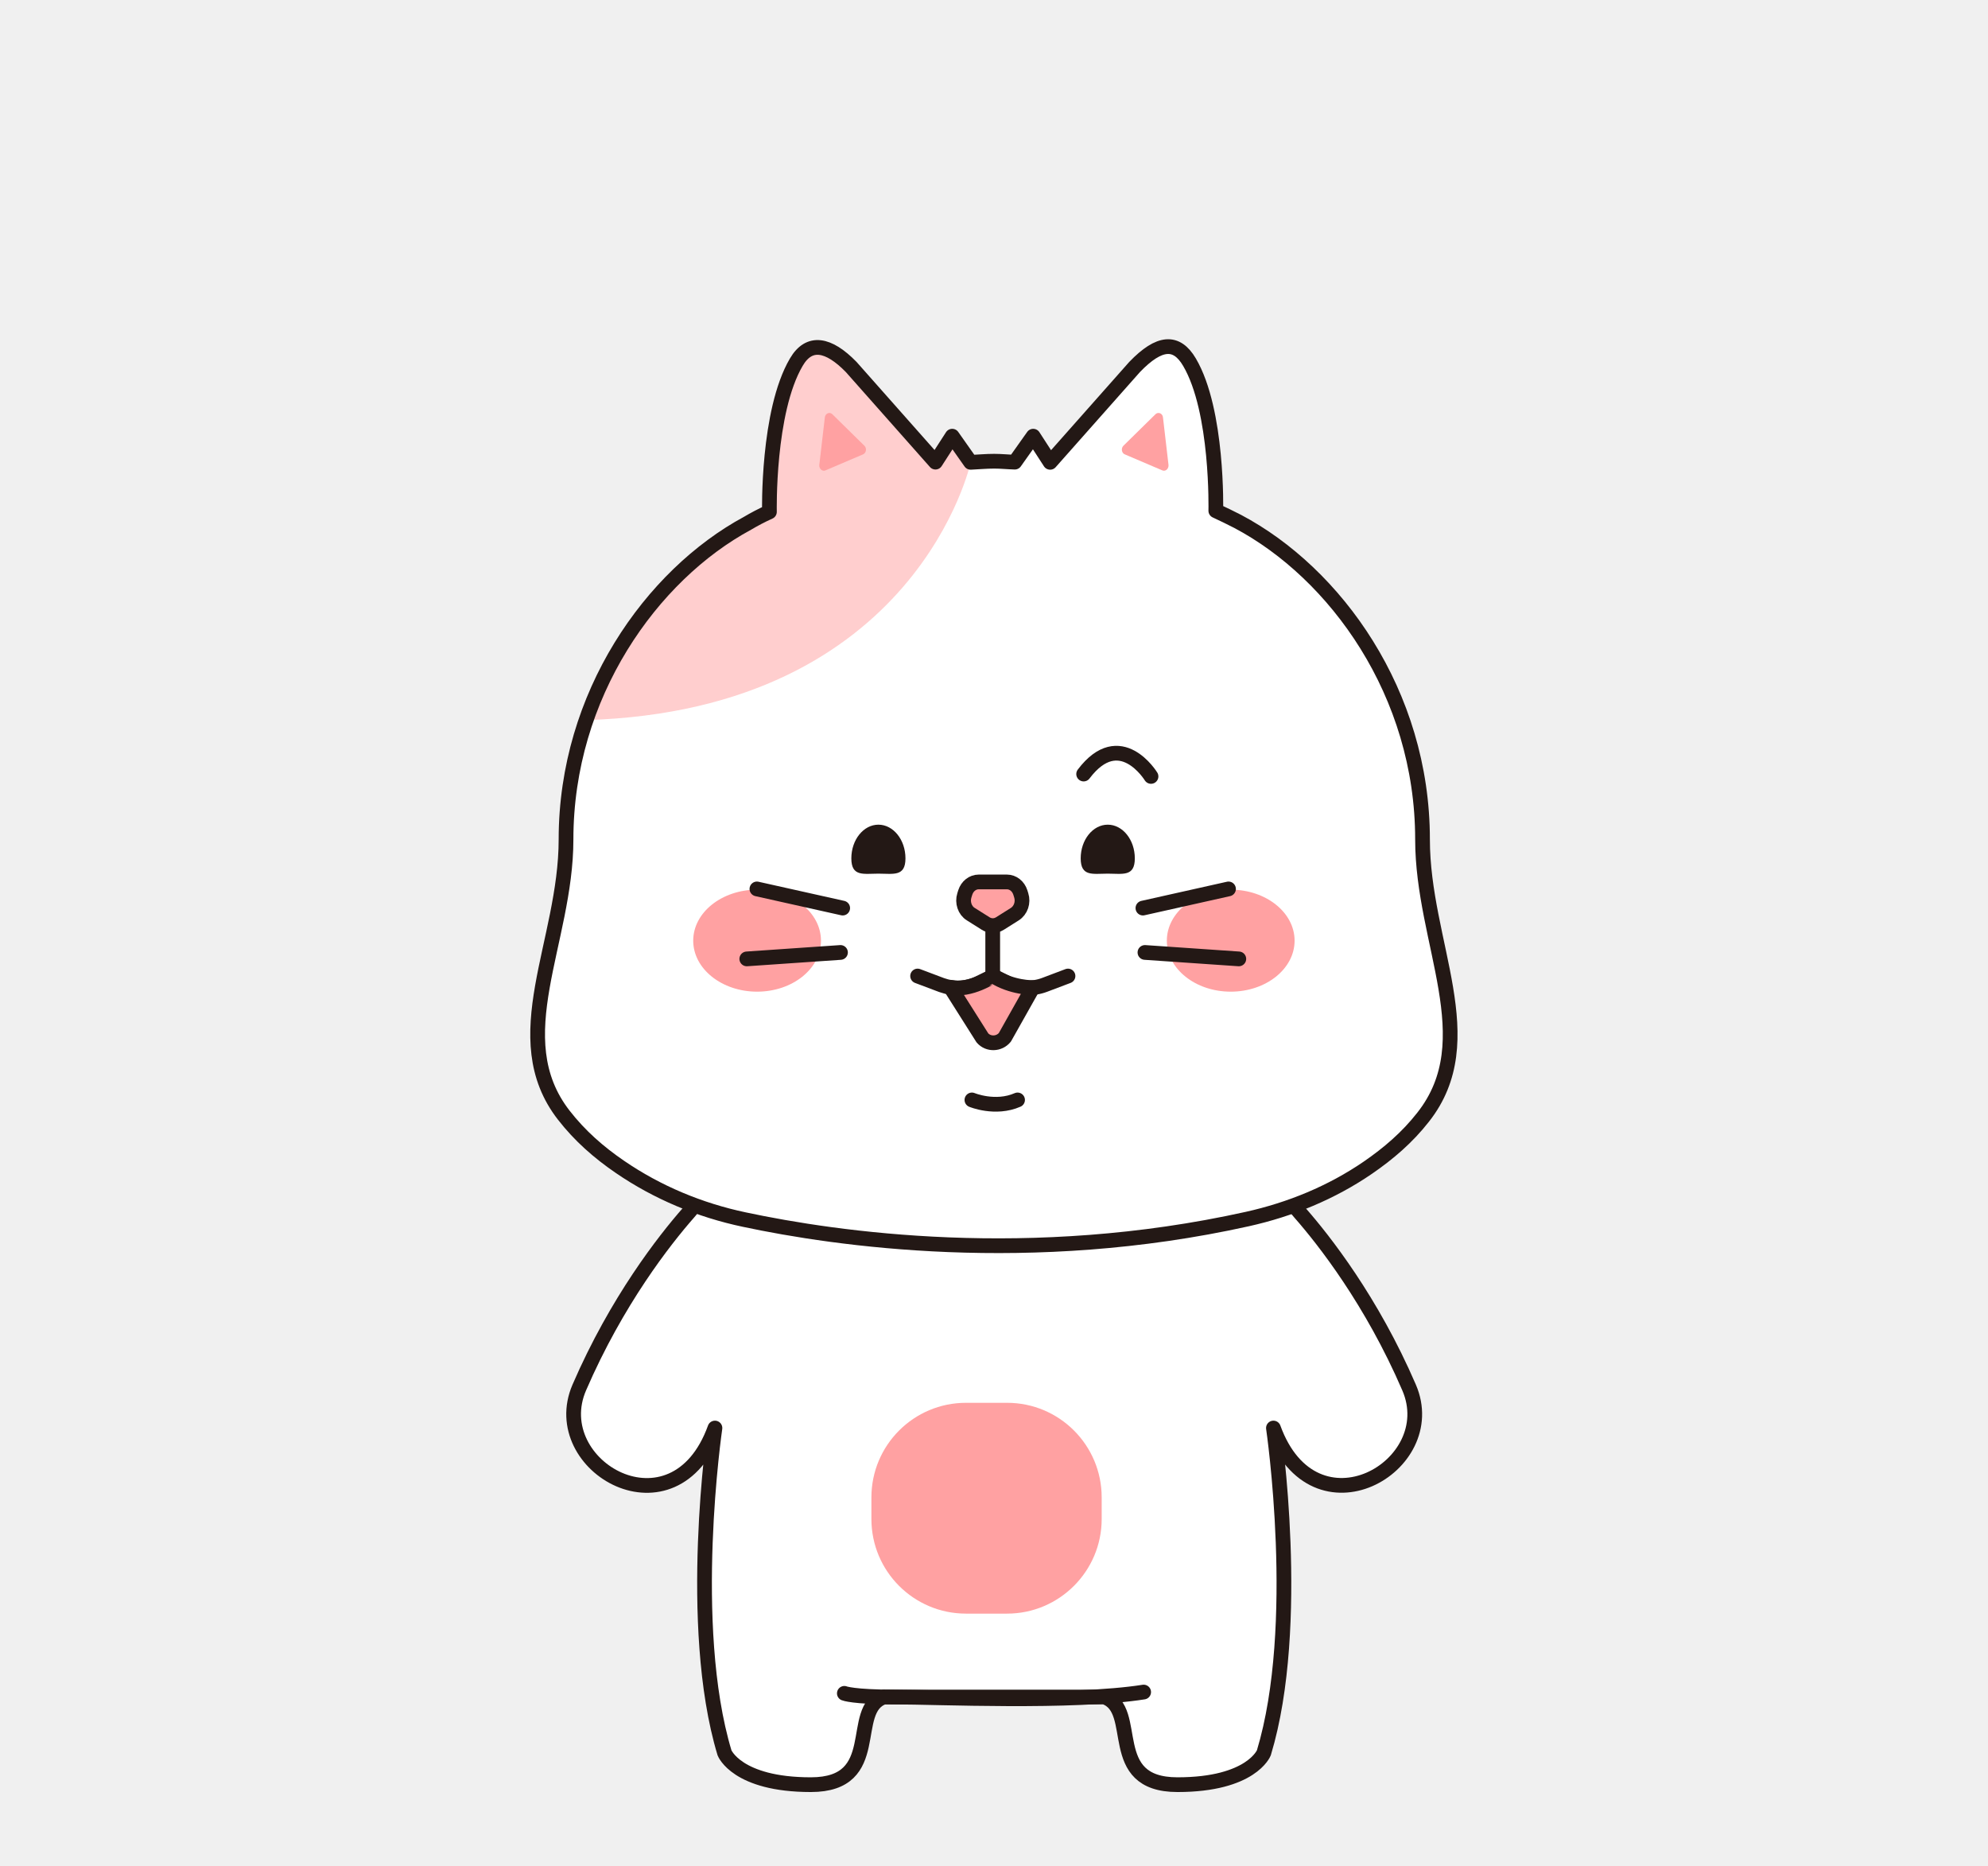
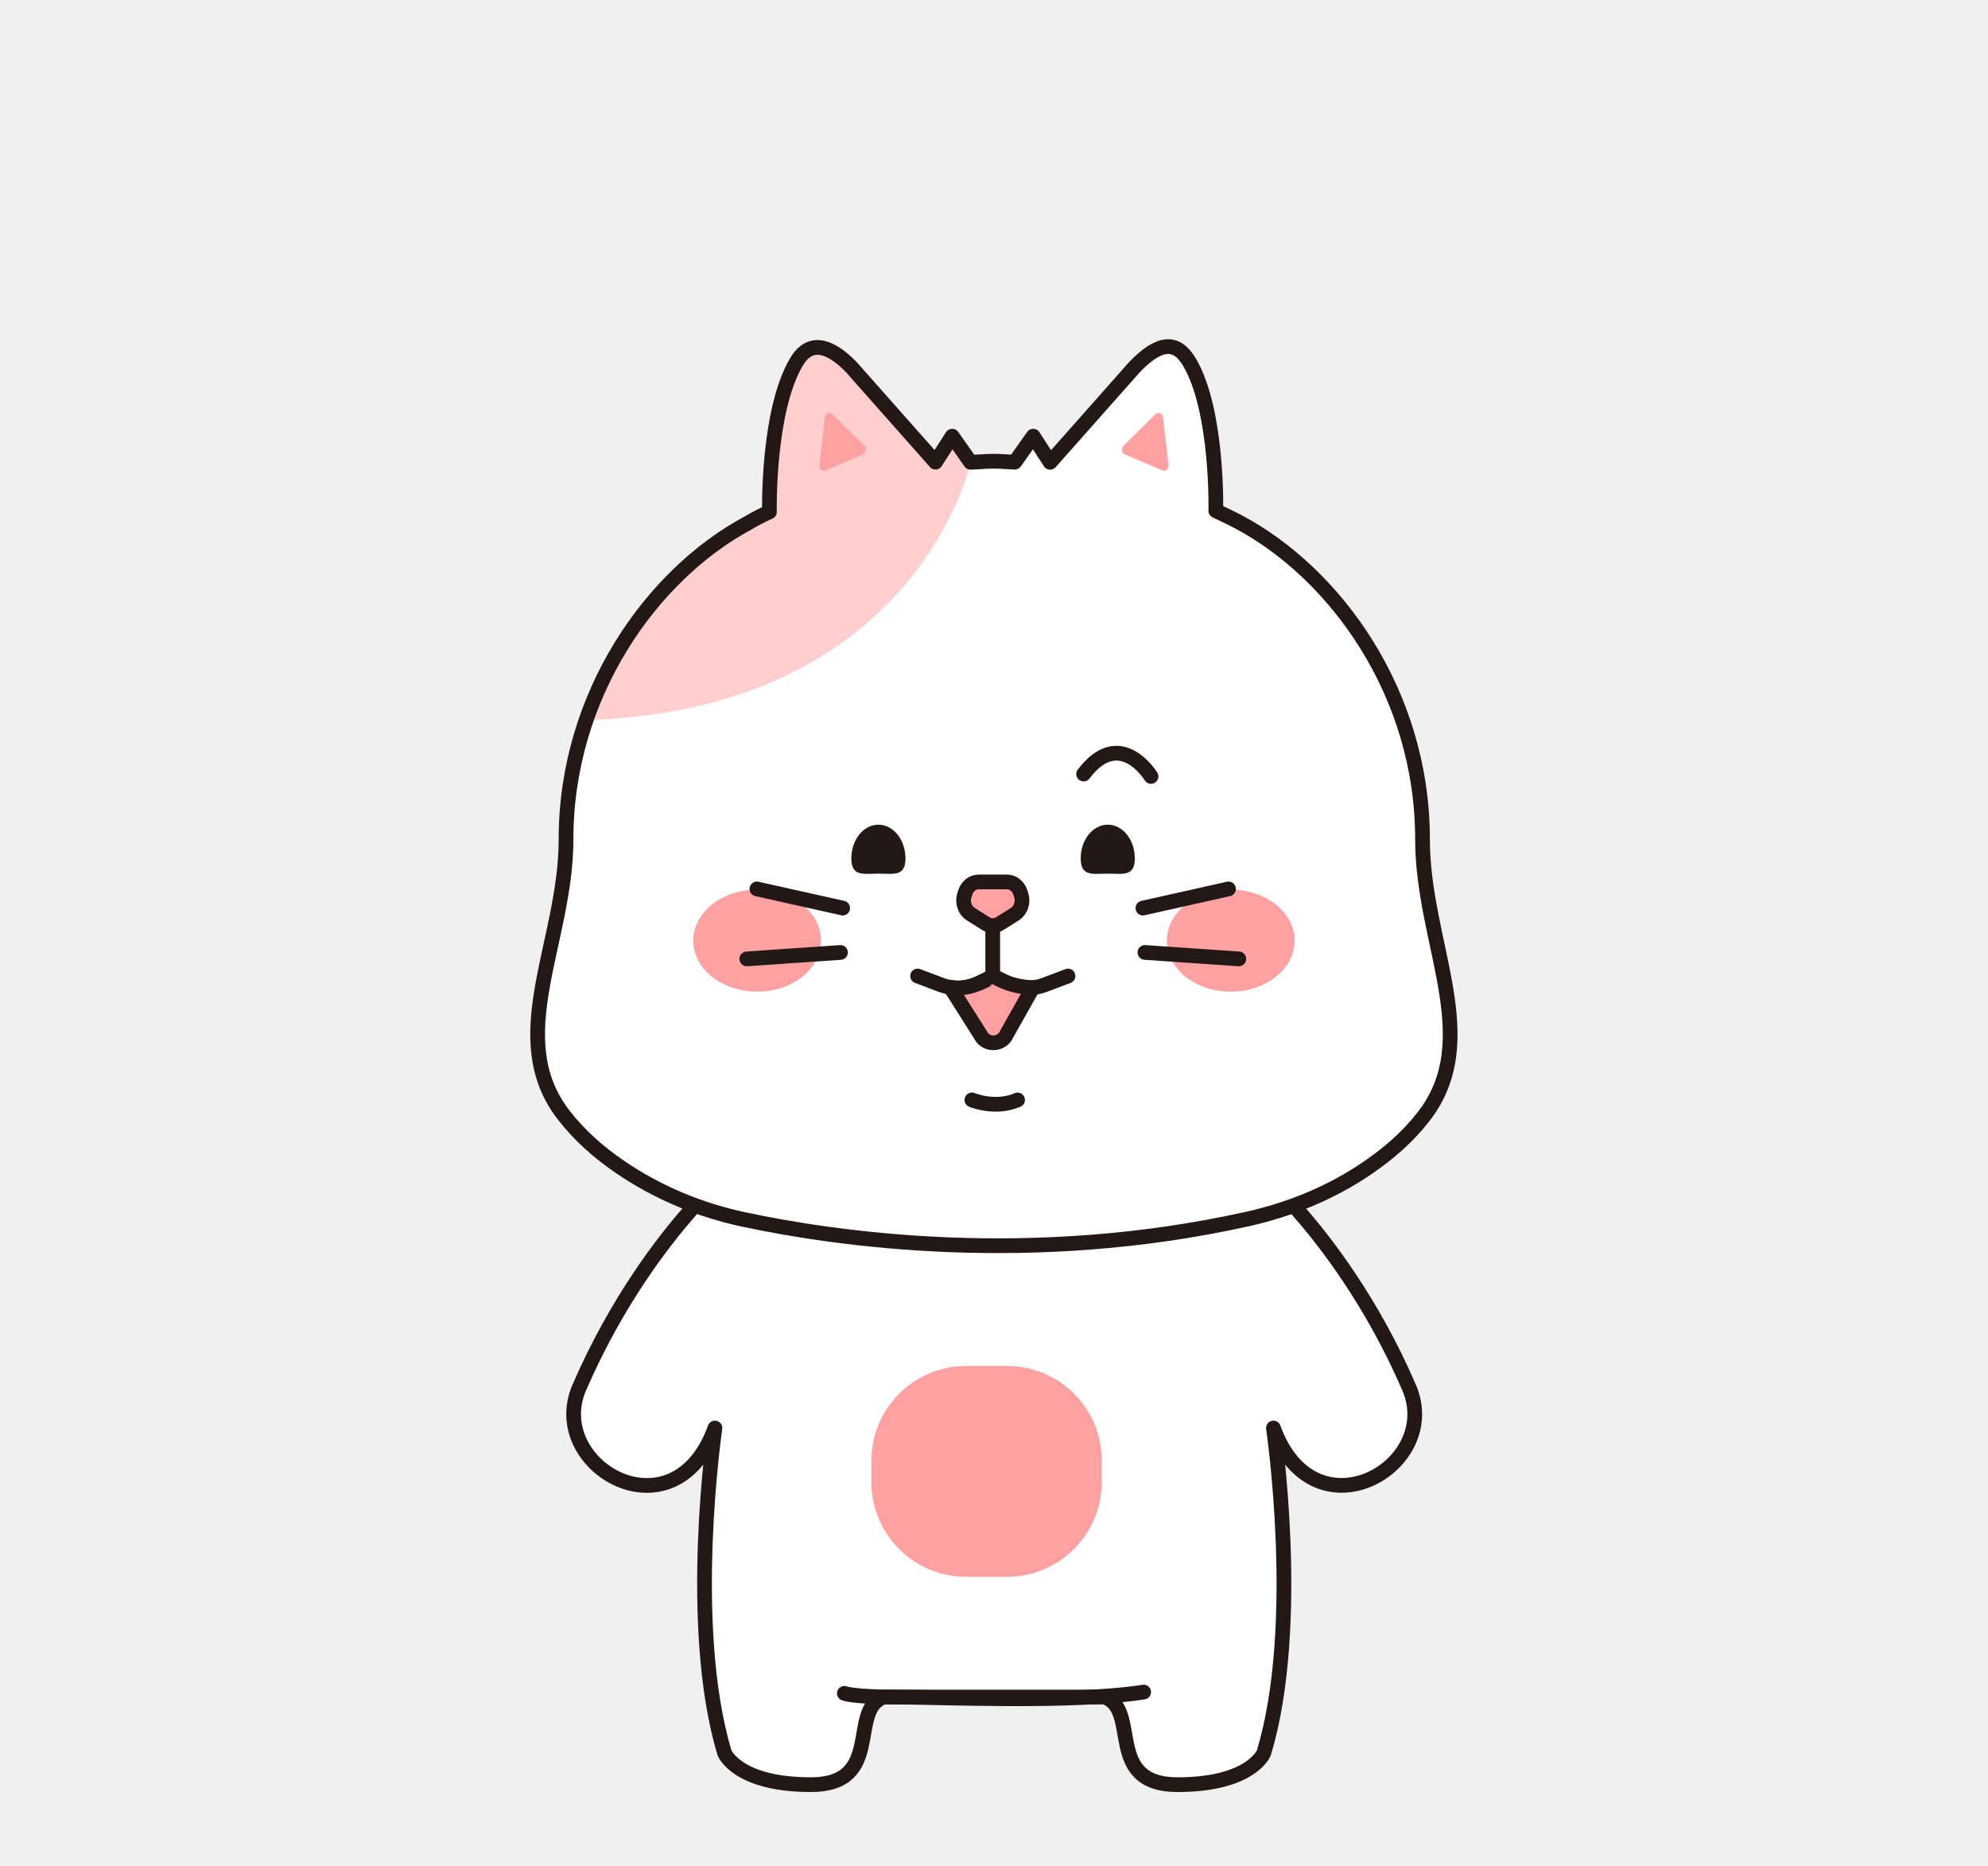
<svg xmlns="http://www.w3.org/2000/svg" xmlns:xlink="http://www.w3.org/1999/xlink" version="1.1" id="레이어_1" x="0px" y="0px" viewBox="0 0 1080 1013.3" style="enable-background:new 0 0 1080 1013.3;" xml:space="preserve">
  <style type="text/css">
	.st0{fill:#FFFFFF;stroke:#231815;stroke-width:8;stroke-linecap:round;stroke-linejoin:round;stroke-miterlimit:10;}
	.st1{fill:#FFA1A2;}
	.st2{fill:#FFFFFF;}
- 	.st3{clip-path:url(#SVGID_00000172420587911840248700000010307455480672106424_);fill:#FFCECE;}
+ 	.st3{clip-path:url(#SVGID_00000096037419001122241800000009367729757178953407_);fill:#FFCECE;}
	.st4{fill:none;stroke:#231815;stroke-width:8;stroke-linecap:round;stroke-linejoin:round;stroke-miterlimit:10;}
	.st5{fill:#231815;}
	.st6{fill:#FFA1A2;stroke:#231815;stroke-width:8;stroke-linecap:round;stroke-linejoin:round;stroke-miterlimit:10;}
</style>
  <g>
    <g>
      <path class="st0" d="M386.2,644.3L374,658.7c-12.9,14.7-38.9,47.7-59.3,94.9c-18.5,42.8,51.6,83.1,73.7,22    c0,0-15.7,107.1,5.2,176.4c0,0,6.7,17.3,46.9,17.3s20-40.9,39.7-47.6H600c19.8,6.8-0.4,47.6,39.7,47.6c40.2,0,46.9-17.3,46.9-17.3    c21-69.3,5.2-176.4,5.2-176.4c22.2,61,92.2,20.8,73.7-22c-20.3-47.1-46.3-80.1-59.2-94.8c0,0-11.3-13.3-11.3-13.4L386.2,644.3z" />
-       <path class="st1" d="M547.1,876.4h-22.3c-28.4,0-51.4-23-51.4-51.4v-11.7c0-28.4,23-51.4,51.4-51.4h22.3c28.4,0,51.4,23,51.4,51.4    V825C598.5,853.3,575.5,876.4,547.1,876.4z" />
+       <path class="st1" d="M547.1,856.4h-22.3c-28.4,0-51.4-23-51.4-51.4v-11.7c0-28.4,23-51.4,51.4-51.4h22.3c28.4,0,51.4,23,51.4,51.4    V805C598.5,833.3,575.5,856.4,547.1,856.4z" />
      <path class="st0" d="M458.7,919.7c0,0,4.8,2,27.4,2s96.6,3.4,135.2-2.7" />
    </g>
    <g>
      <g>
        <g>
          <path id="SVGID_1_" class="st2" d="M677.6,662.1c23.4-5.2,45.8-14.4,65.5-27.9c11.2-7.7,21.4-16.4,30-27.4      c33.3-42.2-0.3-94.3-0.3-150.9c0-79.5-47.3-144.6-100.4-172.7c-4.1-2.1-8-4-11.9-5.8c0,0,1.3-54.2-14.3-80.7      c-7-11.9-16.3-11.4-29.8,2.6l-45.9,51.8l-9.2-14.2l-10,14.1c-3.8-0.1-7.4-0.5-11.2-0.5c-4.3,0-8.5,0.4-12.8,0.6l-10-14.2      l-9.1,14.1l-45.8-51.7c-12.3-12.6-22.8-14.6-29.8-2.6C416.8,223.6,418,278,418,278c-4.2,1.9-8.2,4-11.9,6.2      c-52.1,28.1-98.6,93.2-98.6,171.7c0,56-33.9,107.8-1.2,149.8c8.7,11.2,19,20.2,30.4,28c20.4,14,43.5,23.6,67.7,28.7      C454.2,673,559.6,688.3,677.6,662.1z" />
        </g>
        <g>
-           <defs>
-             <path id="SVGID_00000100372736834952736760000002982115336304491160_" d="M677.6,662.1c23.4-5.2,45.8-14.4,65.5-27.9       c11.2-7.7,21.4-16.4,30-27.4c33.3-42.2-0.3-94.3-0.3-150.9c0-79.5-47.3-144.6-100.4-172.7c-4.1-2.1-8-4-11.9-5.8       c0,0,1.3-54.2-14.3-80.7c-7-11.9-16.3-11.4-29.8,2.6l-45.9,51.8l-9.2-14.2l-10,14.1c-3.8-0.1-7.4-0.5-11.2-0.5       c-4.3,0-8.5,0.4-12.8,0.6l-10-14.2l-9.1,14.1l-45.8-51.7c-12.3-12.6-22.8-14.6-29.8-2.6C416.8,223.6,418,278,418,278       c-4.2,1.9-8.2,4-11.9,6.2c-52.1,28.1-98.6,93.2-98.6,171.7c0,56-33.9,107.8-1.2,149.8c8.7,11.2,19,20.2,30.4,28       c20.4,14,43.5,23.6,67.7,28.7C454.2,673,559.6,688.3,677.6,662.1z" />
-           </defs>
-           <clipPath id="SVGID_00000106115402649227840360000015312719316388805050_">
-             <use xlink:href="#SVGID_00000100372736834952736760000002982115336304491160_" style="overflow:visible;" />
-           </clipPath>
-           <path style="clip-path:url(#SVGID_00000106115402649227840360000015312719316388805050_);fill:#FFCECE;" d="M527.4,250.9      c0,0-29,134.9-209.1,140.2c-157.7,4.7,105.4-277.4,165.8-238.2S527.4,250.9,527.4,250.9z" />
+           <g>
+             <defs>
+               <path id="SVGID_00000034054420641245086030000012666643972582967230_" d="M677.6,662.1c23.4-5.2,45.8-14.4,65.5-27.9        c11.2-7.7,21.4-16.4,30-27.4c33.3-42.2-0.3-94.3-0.3-150.9c0-79.5-47.3-144.6-100.4-172.7c-4.1-2.1-8-4-11.9-5.8        c0,0,1.3-54.2-14.3-80.7c-7-11.9-16.3-11.4-29.8,2.6l-45.9,51.8l-9.2-14.2l-10,14.1c-3.8-0.1-7.4-0.5-11.2-0.5        c-4.3,0-8.5,0.4-12.8,0.6l-10-14.2l-9.1,14.1l-45.8-51.7c-12.3-12.6-22.8-14.6-29.8-2.6C416.8,223.6,418,278,418,278        c-4.2,1.9-8.2,4-11.9,6.2c-52.1,28.1-98.6,93.2-98.6,171.7c0,56-33.9,107.8-1.2,149.8c8.7,11.2,19,20.2,30.4,28        c20.4,14,43.5,23.6,67.7,28.7C454.2,673,559.6,688.3,677.6,662.1z" />
+             </defs>
+             <clipPath id="SVGID_00000181783862023393327500000013821879655130633104_">
+               <use xlink:href="#SVGID_00000034054420641245086030000012666643972582967230_" style="overflow:visible;" />
+             </clipPath>
+             <path style="clip-path:url(#SVGID_00000181783862023393327500000013821879655130633104_);fill:#FFCECE;" d="M527.4,250.9       c0,0-29,134.9-209.1,140.2c-157.7,4.7,105.4-277.4,165.8-238.2S527.4,250.9,527.4,250.9z" />
+           </g>
        </g>
        <g>
          <path id="SVGID_00000062186905032790719750000018411701498820584085_" class="st4" d="M677.6,662.1      c23.4-5.2,45.8-14.4,65.5-27.9c11.2-7.7,21.4-16.4,30-27.4c33.3-42.2-0.3-94.3-0.3-150.9c0-79.5-47.3-144.6-100.4-172.7      c-4.1-2.1-8-4-11.9-5.8c0,0,1.3-54.2-14.3-80.7c-7-11.9-16.3-11.4-29.8,2.6l-45.9,51.8l-9.2-14.2l-10,14.1      c-3.8-0.1-7.4-0.5-11.2-0.5c-4.3,0-8.5,0.4-12.8,0.6l-10-14.2l-9.1,14.1l-45.8-51.7c-12.3-12.6-22.8-14.6-29.8-2.6      C416.8,223.6,418,278,418,278c-4.2,1.9-8.2,4-11.9,6.2c-52.1,28.1-98.6,93.2-98.6,171.7c0,56-33.9,107.8-1.2,149.8      c8.7,11.2,19,20.2,30.4,28c20.4,14,43.5,23.6,67.7,28.7C454.2,673,559.6,688.3,677.6,662.1z" />
        </g>
      </g>
      <line class="st4" x1="539.3" y1="530.1" x2="539.3" y2="501" />
      <path class="st4" d="M580.2,530.1l-12.7,4.8c-6.6,2.5-13.9,2.1-20.2-1l-7.7-3.8l-8,3.9c-6.3,3.1-13.5,3.4-20.1,1l-13-4.9" />
      <ellipse class="st1" cx="411.3" cy="510.9" rx="34.7" ry="27.7" />
      <ellipse class="st1" cx="668.6" cy="510.9" rx="34.7" ry="27.7" />
      <g>
        <line class="st4" x1="456.6" y1="517.3" x2="405.7" y2="520.8" />
        <line class="st4" x1="457.8" y1="493.2" x2="411.2" y2="482.8" />
      </g>
      <g>
        <line class="st4" x1="622" y1="517.3" x2="673" y2="520.8" />
        <line class="st4" x1="620.9" y1="493.2" x2="667.4" y2="482.8" />
      </g>
      <g>
        <path class="st5" d="M587.1,466.2c0-10.1,6.6-18.3,14.7-18.3s14.7,8.2,14.7,18.3c0,10.1-6.6,8.3-14.7,8.3     S587.1,476.3,587.1,466.2z" />
        <path class="st5" d="M491.9,466.2c0-10.1-6.6-18.3-14.7-18.3s-14.7,8.2-14.7,18.3c0,10.1,6.6,8.3,14.7,8.3     S491.9,476.3,491.9,466.2z" />
      </g>
      <path class="st4" d="M625.3,421.7c0,0-16.8-27.5-36.6-1.3" />
      <path class="st6" d="M551.3,496.5l-8.1,5.1c-2.4,1.5-5.3,1.5-7.7,0l-8.1-5.1c-3.3-2-4.7-6.4-3.5-10.2l0.5-1.6    c1.1-3.4,4-5.7,7.3-5.7H547c3.3,0,6.2,2.3,7.3,5.7l0.5,1.6C556,490.1,554.6,494.4,551.3,496.5z" />
      <g>
        <path class="st1" d="M448.1,226.7l-3,25.8c-0.2,2.1,1.6,3.7,3.3,3l20.4-8.7c1.8-0.7,2.2-3.3,0.8-4.7L452.2,225     C450.7,223.5,448.4,224.5,448.1,226.7z" />
        <path class="st1" d="M631.8,226.7l3,25.8c0.2,2.1-1.6,3.7-3.3,3l-20.4-8.7c-1.8-0.7-2.2-3.3-0.8-4.7l17.4-17.1     C629.2,223.5,631.6,224.5,631.8,226.7z" />
      </g>
      <path class="st0" d="M528,597.4c0,0,12.7,5.3,24.8,0" />
      <path class="st6" d="M516.3,536.2l17.4,27.5c3.2,3.7,9.1,3.5,12.2-0.3l15.2-27c0,0-11.3,0.2-21.5-6.3    C539.5,530.1,527,538.6,516.3,536.2z" />
    </g>
  </g>
</svg>
